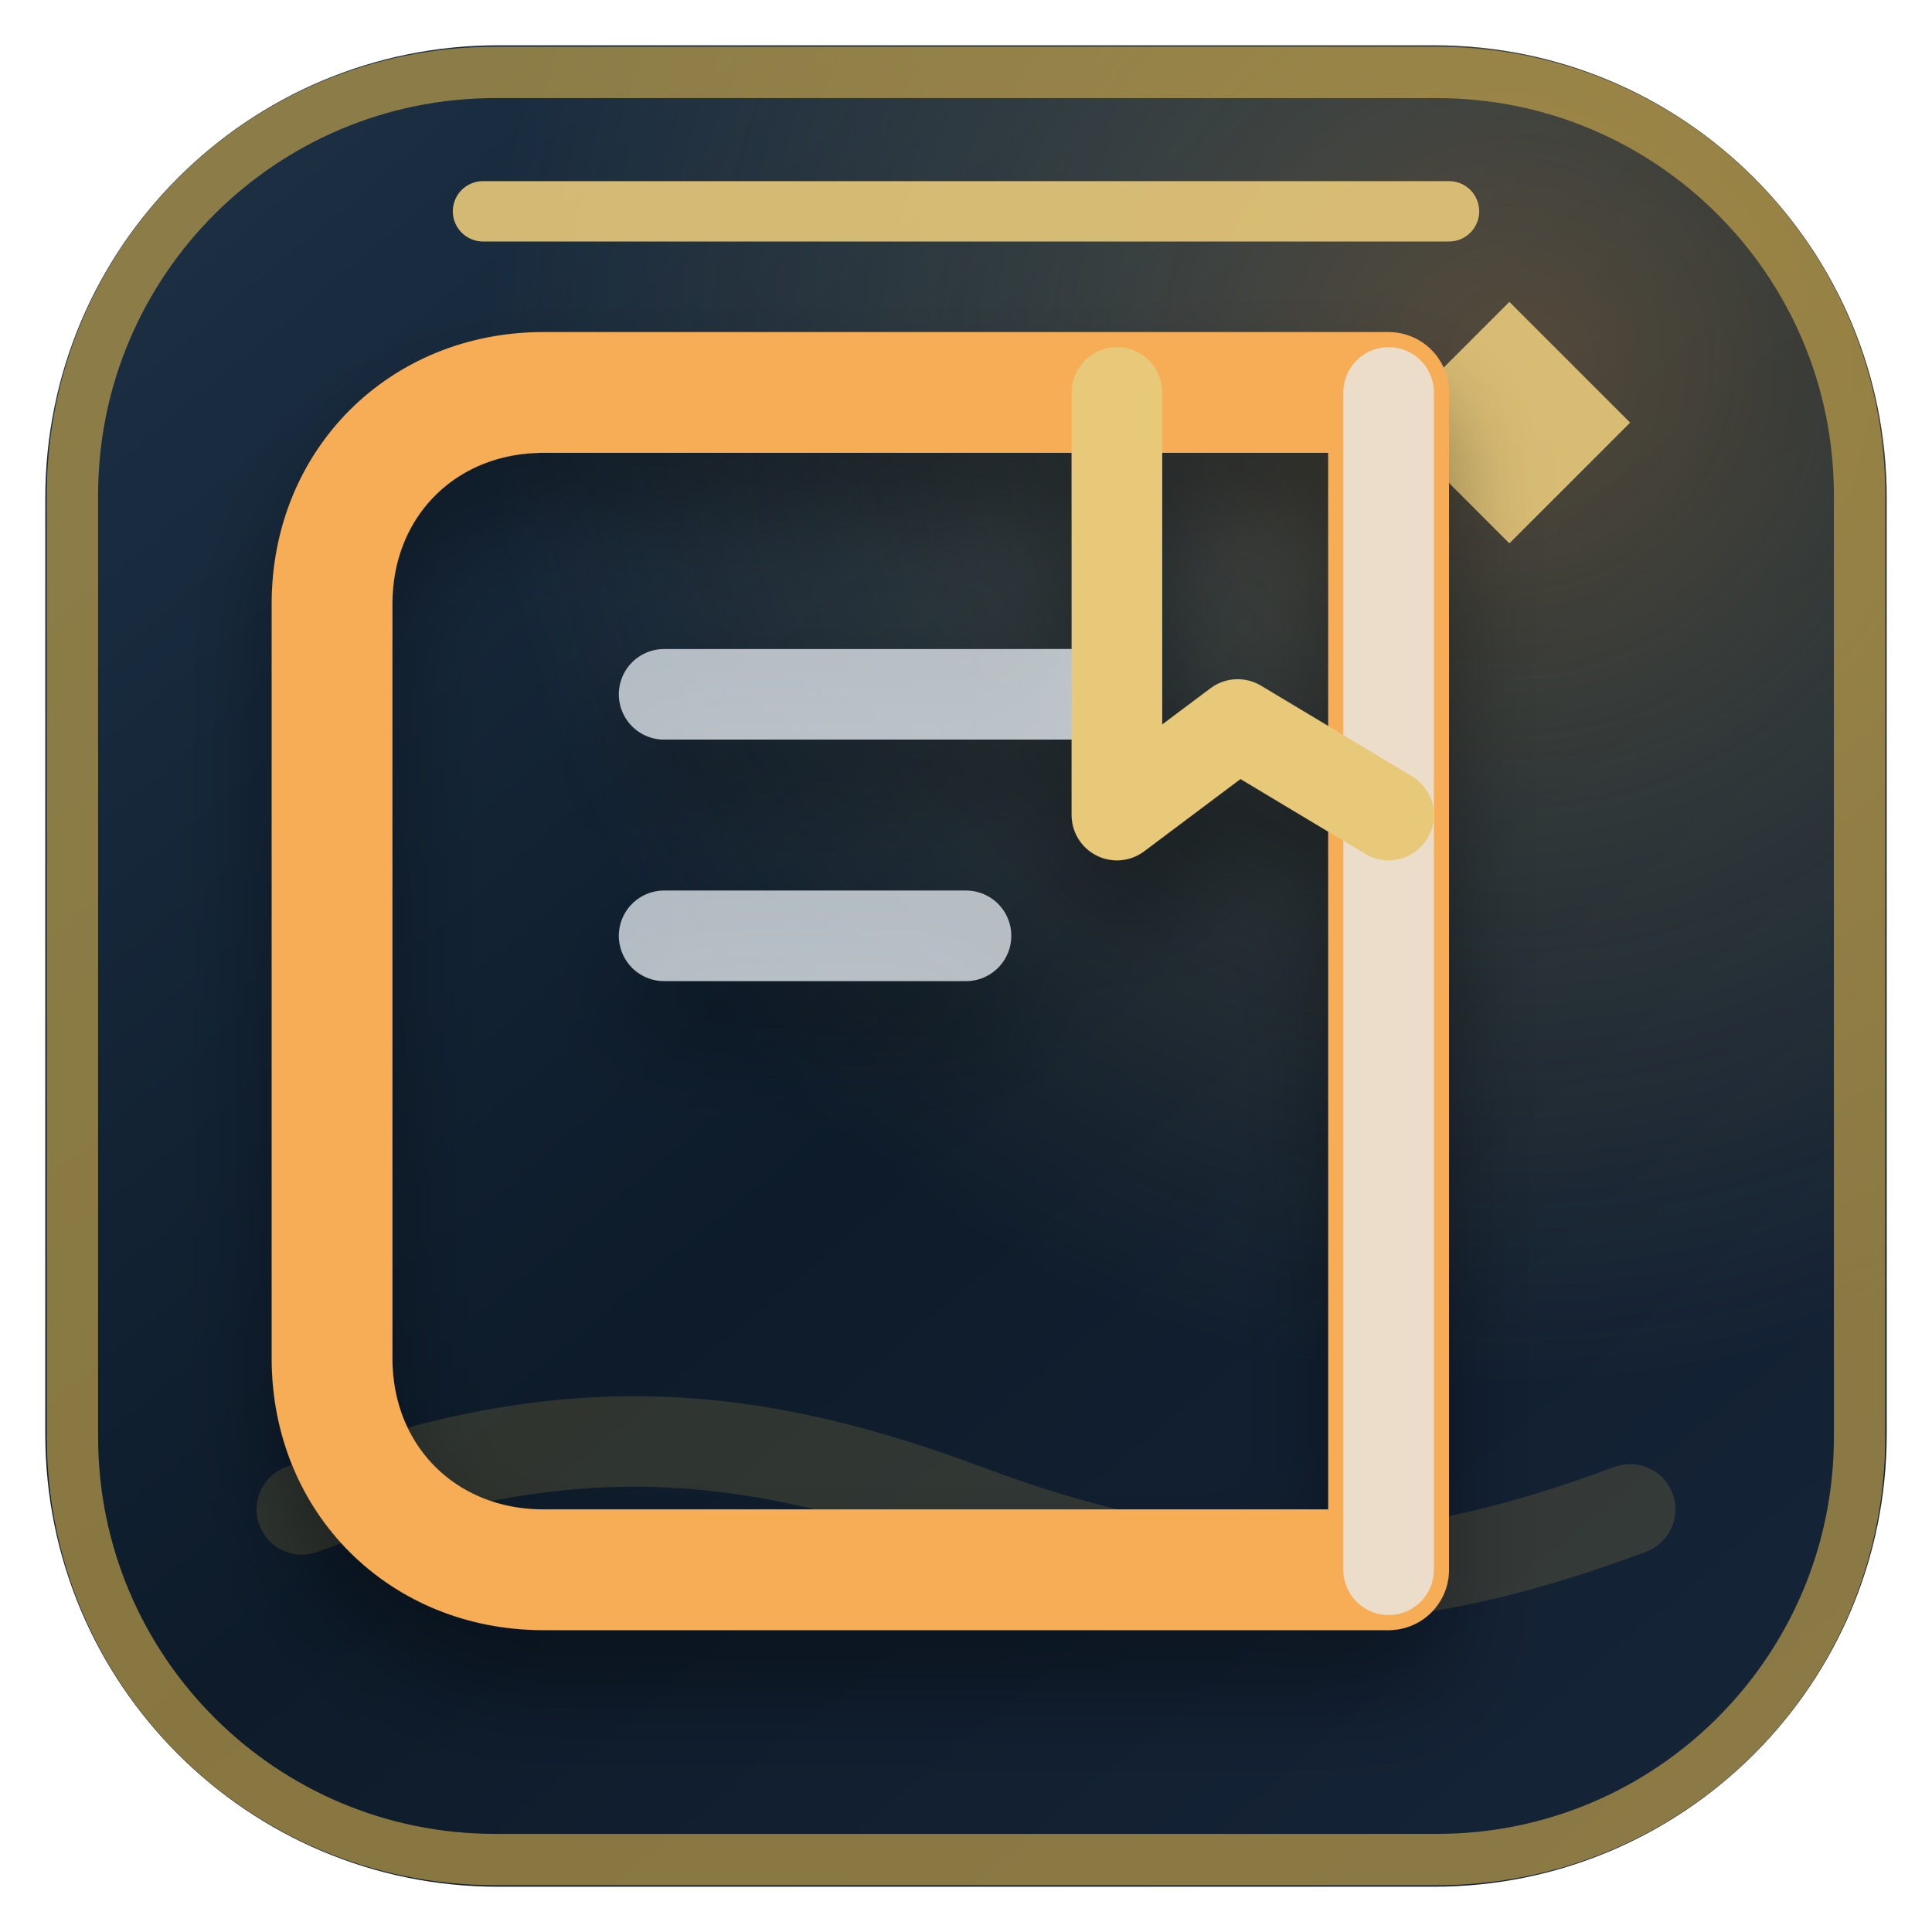
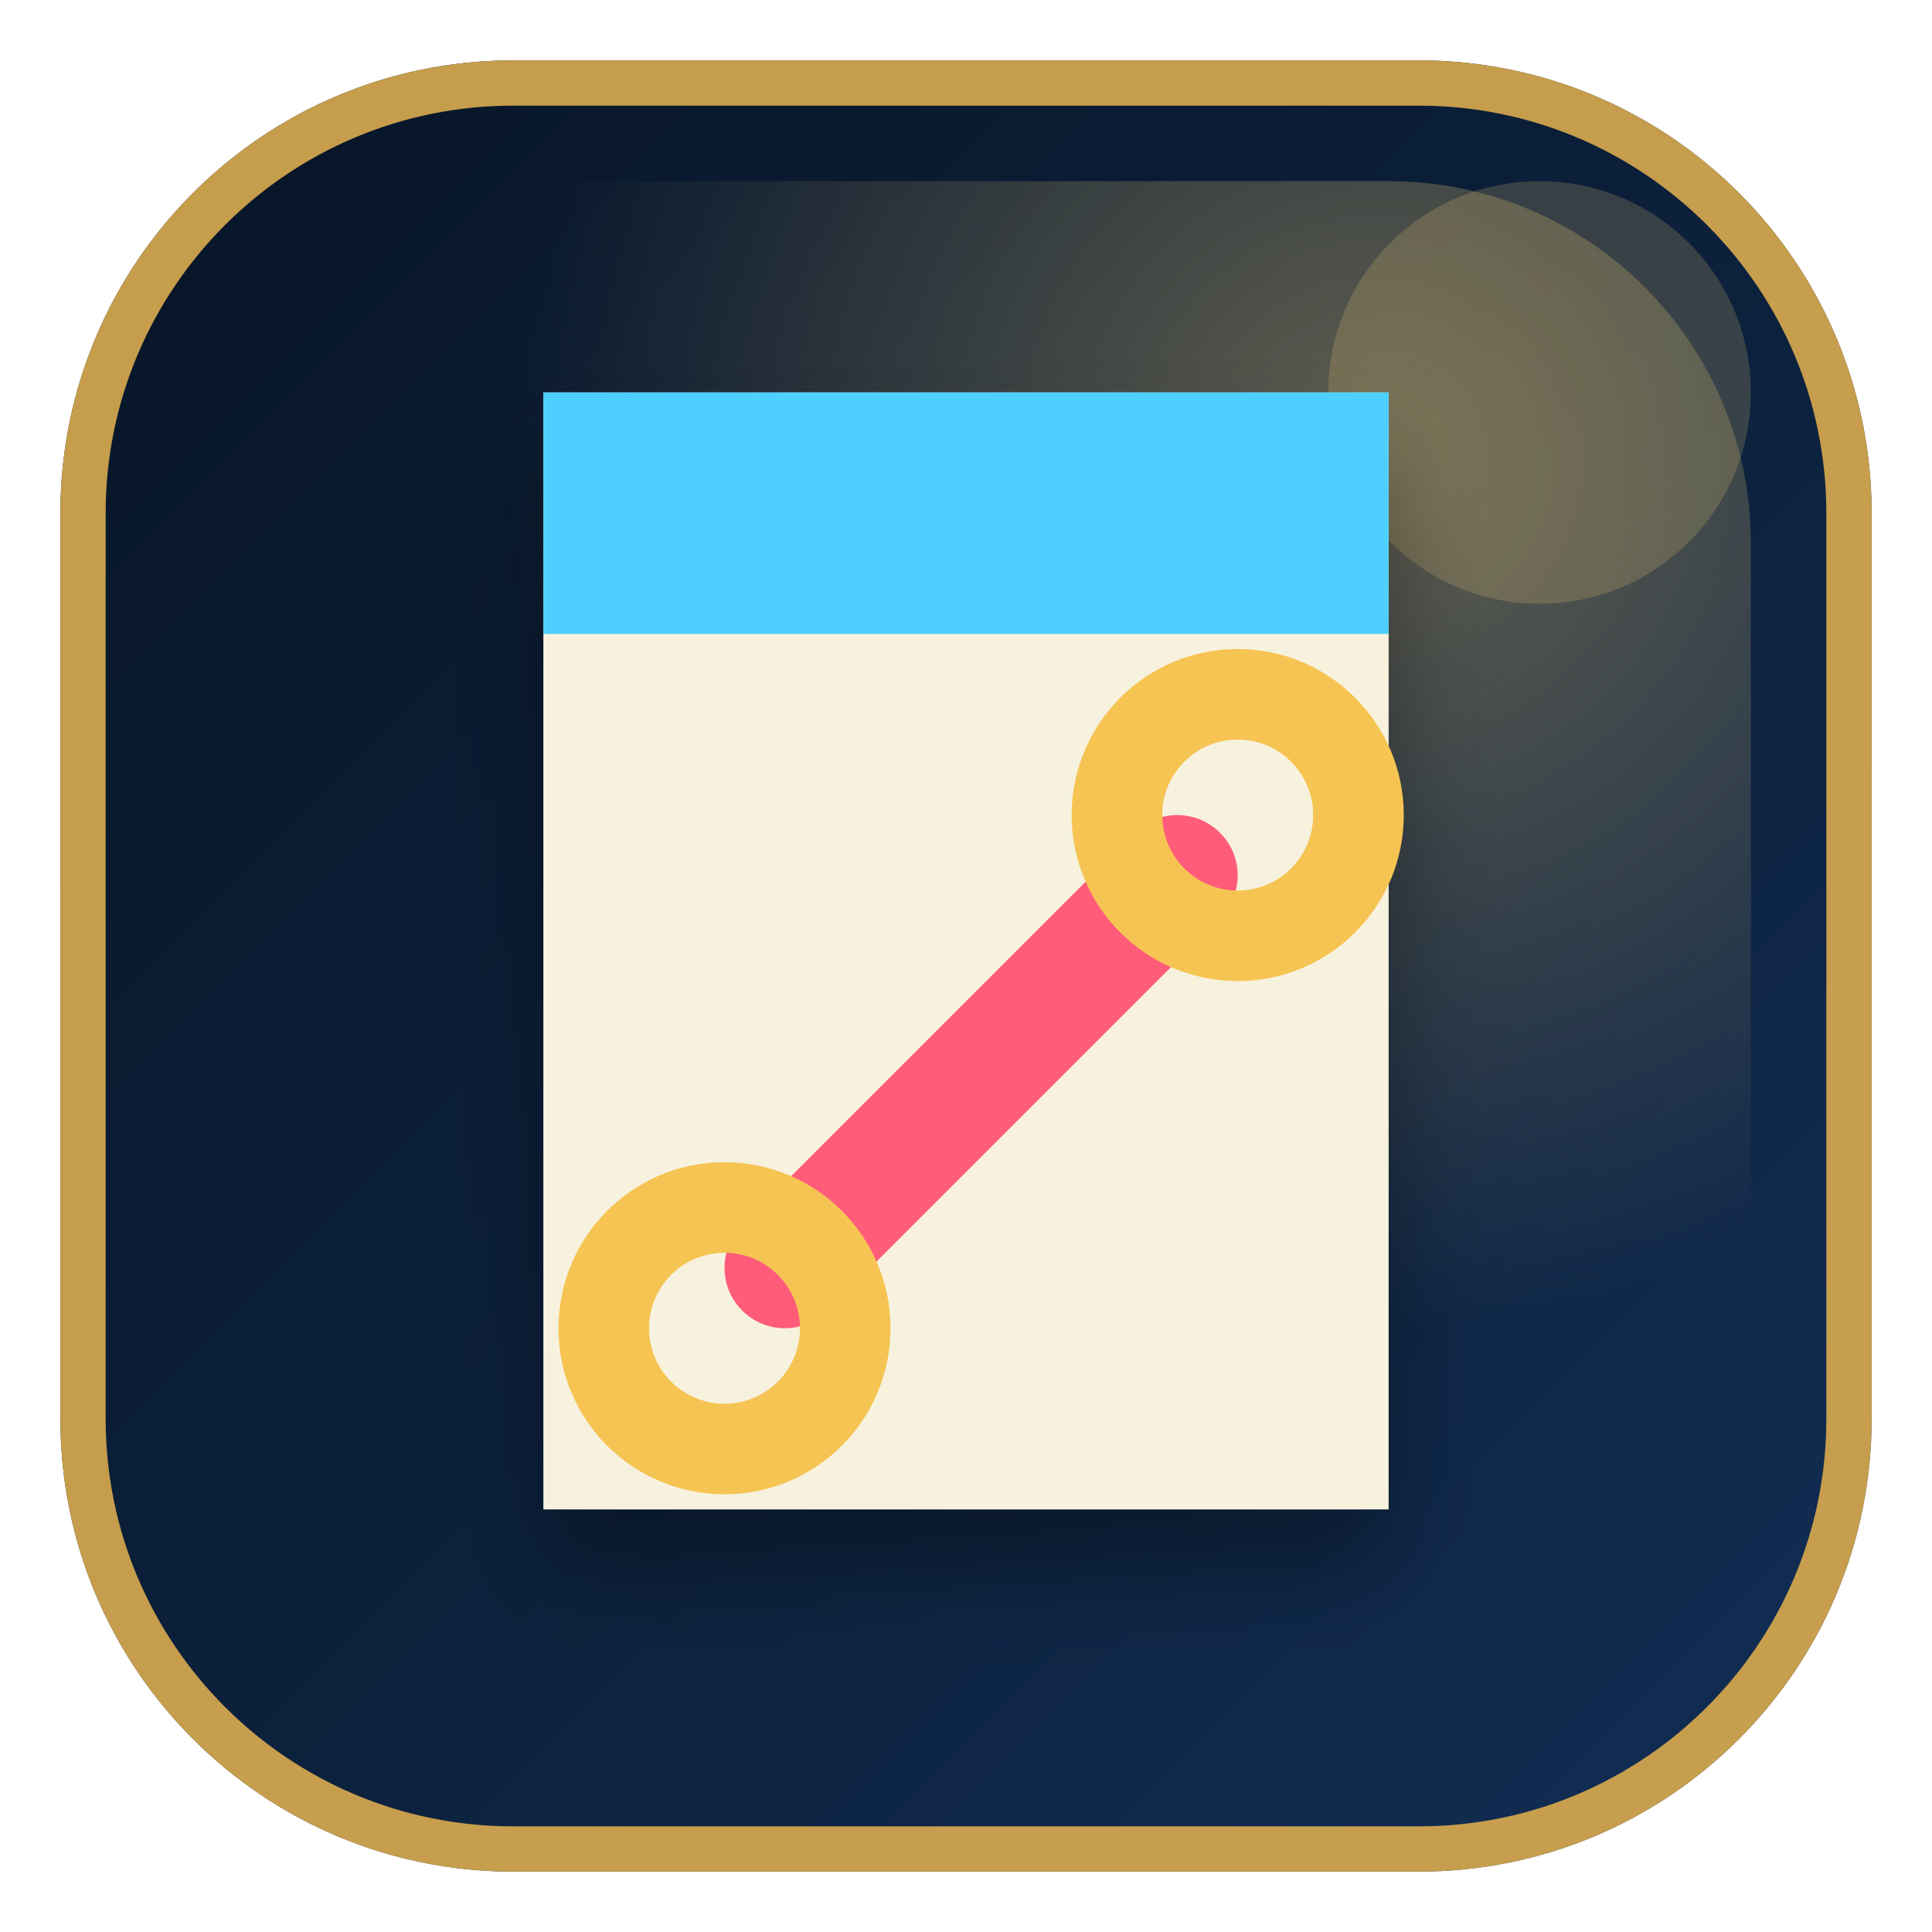
- <svg xmlns="http://www.w3.org/2000/svg" viewBox="0 0 64 64" role="img" aria-label="Manuais — símbolo BIF">
+ <svg xmlns="http://www.w3.org/2000/svg" viewBox="0 0 64 64" role="img" aria-label="manuais">
  <defs>
-     <linearGradient id="bg" x1="10" y1="5" x2="56" y2="60" gradientUnits="userSpaceOnUse">
-       <stop offset="0" stop-color="#1b2e42" />
-       <stop offset="0.52" stop-color="#0d1b2a" />
-       <stop offset="1" stop-color="#162438" />
+     <linearGradient id="bg" x1="0" y1="0" x2="1" y2="1">
+       <stop offset="0" stop-color="#071426" />
+       <stop offset="0.62" stop-color="#0d2340" />
+       <stop offset="1" stop-color="#132f57" />
    </linearGradient>
-     <radialGradient id="glow" cx="50" cy="12" r="34" gradientUnits="userSpaceOnUse">
-       <stop offset="0" stop-color="#f6ad55" stop-opacity="0.30" />
-       <stop offset="0.45" stop-color="#e8c97a" stop-opacity="0.15" />
-       <stop offset="1" stop-color="#e8c97a" stop-opacity="0" />
+     <radialGradient id="glow" cx="76%" cy="18%" r="55%">
+       <stop offset="0" stop-color="#ffd67a" stop-opacity="0.35" />
+       <stop offset="1" stop-color="#ffd67a" stop-opacity="0" />
    </radialGradient>
-     <filter id="soft" x="-20%" y="-20%" width="140%" height="140%">
-       <feDropShadow dx="0" dy="2" stdDeviation="1.6" flood-color="#000000" flood-opacity="0.35" />
+     <filter id="shadow" x="-20%" y="-20%" width="140%" height="140%">
+       <feDropShadow dx="0" dy="2" stdDeviation="1.6" flood-color="#000" flood-opacity="0.34" />
    </filter>
  </defs>
-   <rect x="1.5" y="1.5" width="61" height="61" rx="15" fill="url(#bg)" />
-   <rect x="1.5" y="1.5" width="61" height="61" rx="15" fill="url(#glow)" />
-   <rect x="2.4" y="2.4" width="59.2" height="59.2" rx="14" fill="none" stroke="#c9a84c" stroke-opacity="0.65" stroke-width="1.7" />
-   <path d="M16 7h32" stroke="#e8c97a" stroke-opacity="0.9" stroke-width="2" stroke-linecap="round" />
-   <path d="M50 10l4 4-4 4-4-4z" fill="#e8c97a" fill-opacity="0.9" />
-   <path d="M10 50c8-3 14-3 22 0s14 3 22 0" fill="none" stroke="#c9a84c" stroke-opacity="0.18" stroke-width="3" stroke-linecap="round" />
-   <g filter="url(#soft)" stroke-linecap="round" stroke-linejoin="round">
-     <path d="M18 13h28v39H18c-4 0-7-3-7-7V20c0-4 3-7 7-7z" fill="none" stroke="#f6ad55" stroke-width="4" stroke-linejoin="round" />
-     <path d="M46 13v39M22 23h14M22 31h10" stroke="#e8edf3" stroke-opacity=".75" stroke-width="3" stroke-linecap="round" />
-     <path d="M37 13v14l4-3 5 3" fill="none" stroke="#e8c97a" stroke-width="3" stroke-linejoin="round" />
+   <rect x="2" y="2" width="60" height="60" rx="15" fill="url(#bg)" />
+   <rect x="2.75" y="2.75" width="58.5" height="58.5" rx="14.25" fill="none" stroke="#d6a84e" stroke-width="1.5" opacity="0.92" />
+   <rect x="6" y="6" width="52" height="52" rx="12" fill="url(#glow)" />
+   <circle cx="51" cy="13" r="7" fill="#ffd67a" opacity="0.18" />
+   <g filter="url(#shadow)">
+     <path d="M18 13h28v37H18z" fill="#f7f2de" />
+     <path d="M18 13h28v8H18z" fill="#4dd0ff" />
+     <path d="M26 42l13-13" stroke="#ff5c7a" stroke-width="4" stroke-linecap="round" />
+     <circle cx="24" cy="44" r="4" fill="none" stroke="#f6c453" stroke-width="3" />
+     <circle cx="41" cy="27" r="4" fill="none" stroke="#f6c453" stroke-width="3" />
  </g>
</svg>
